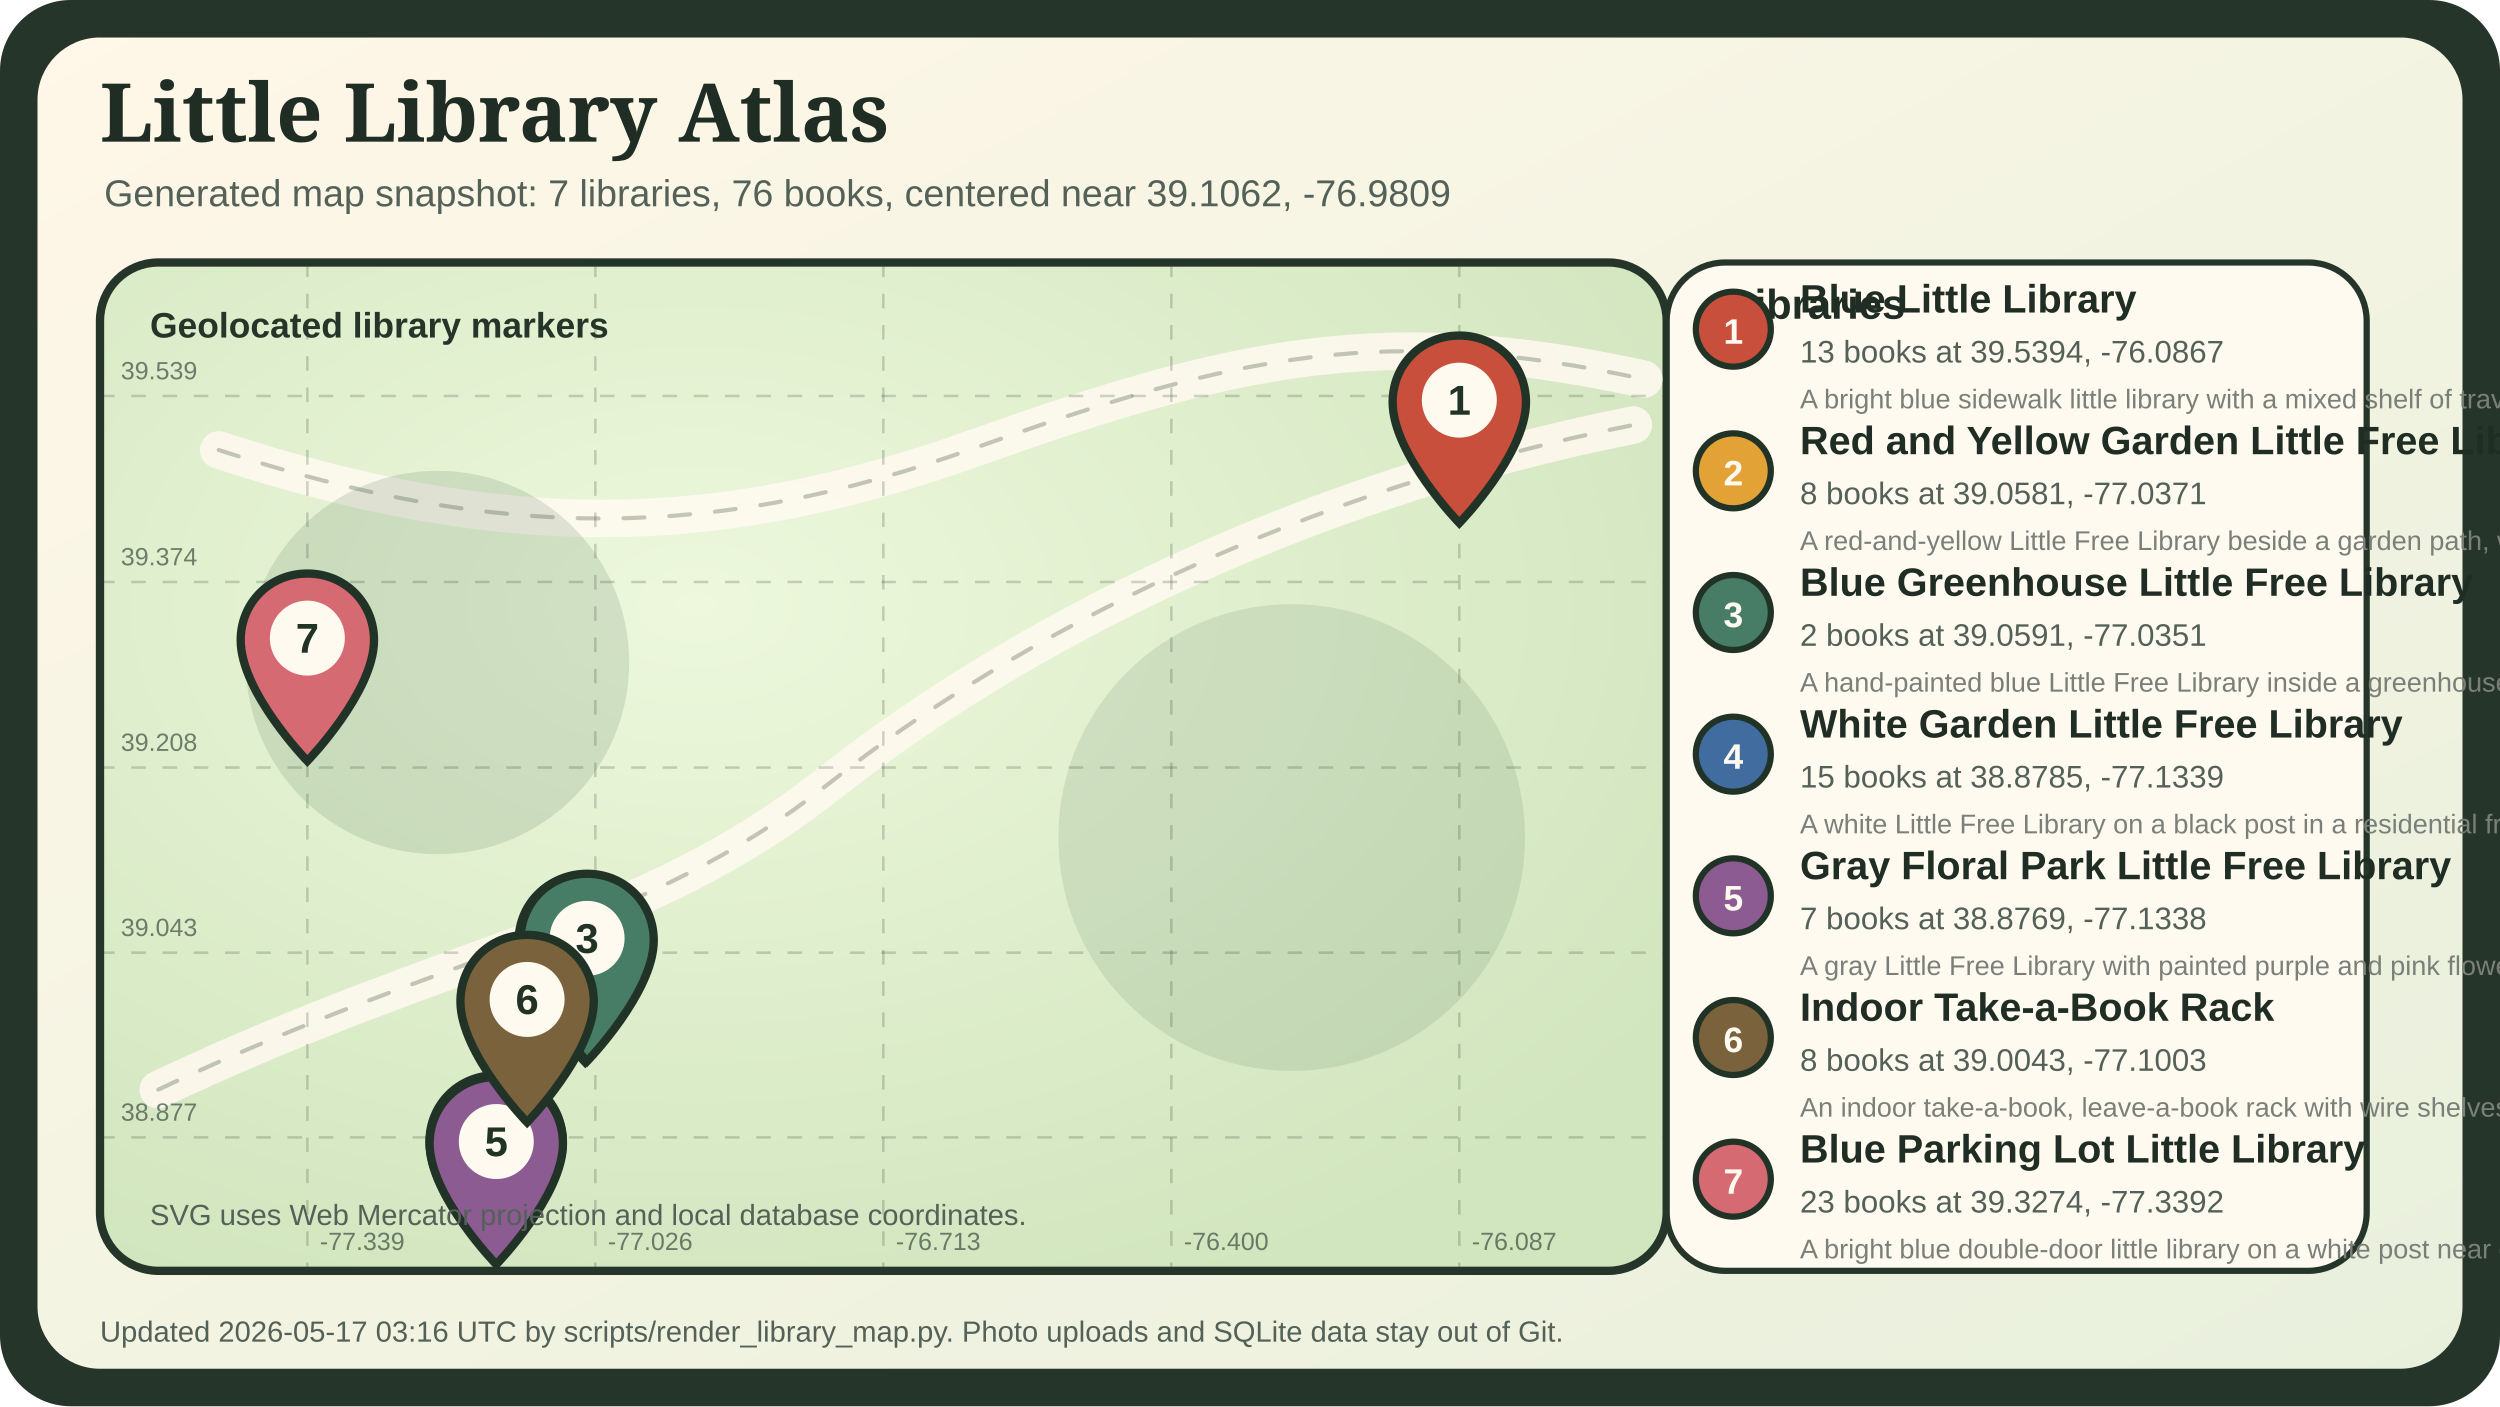
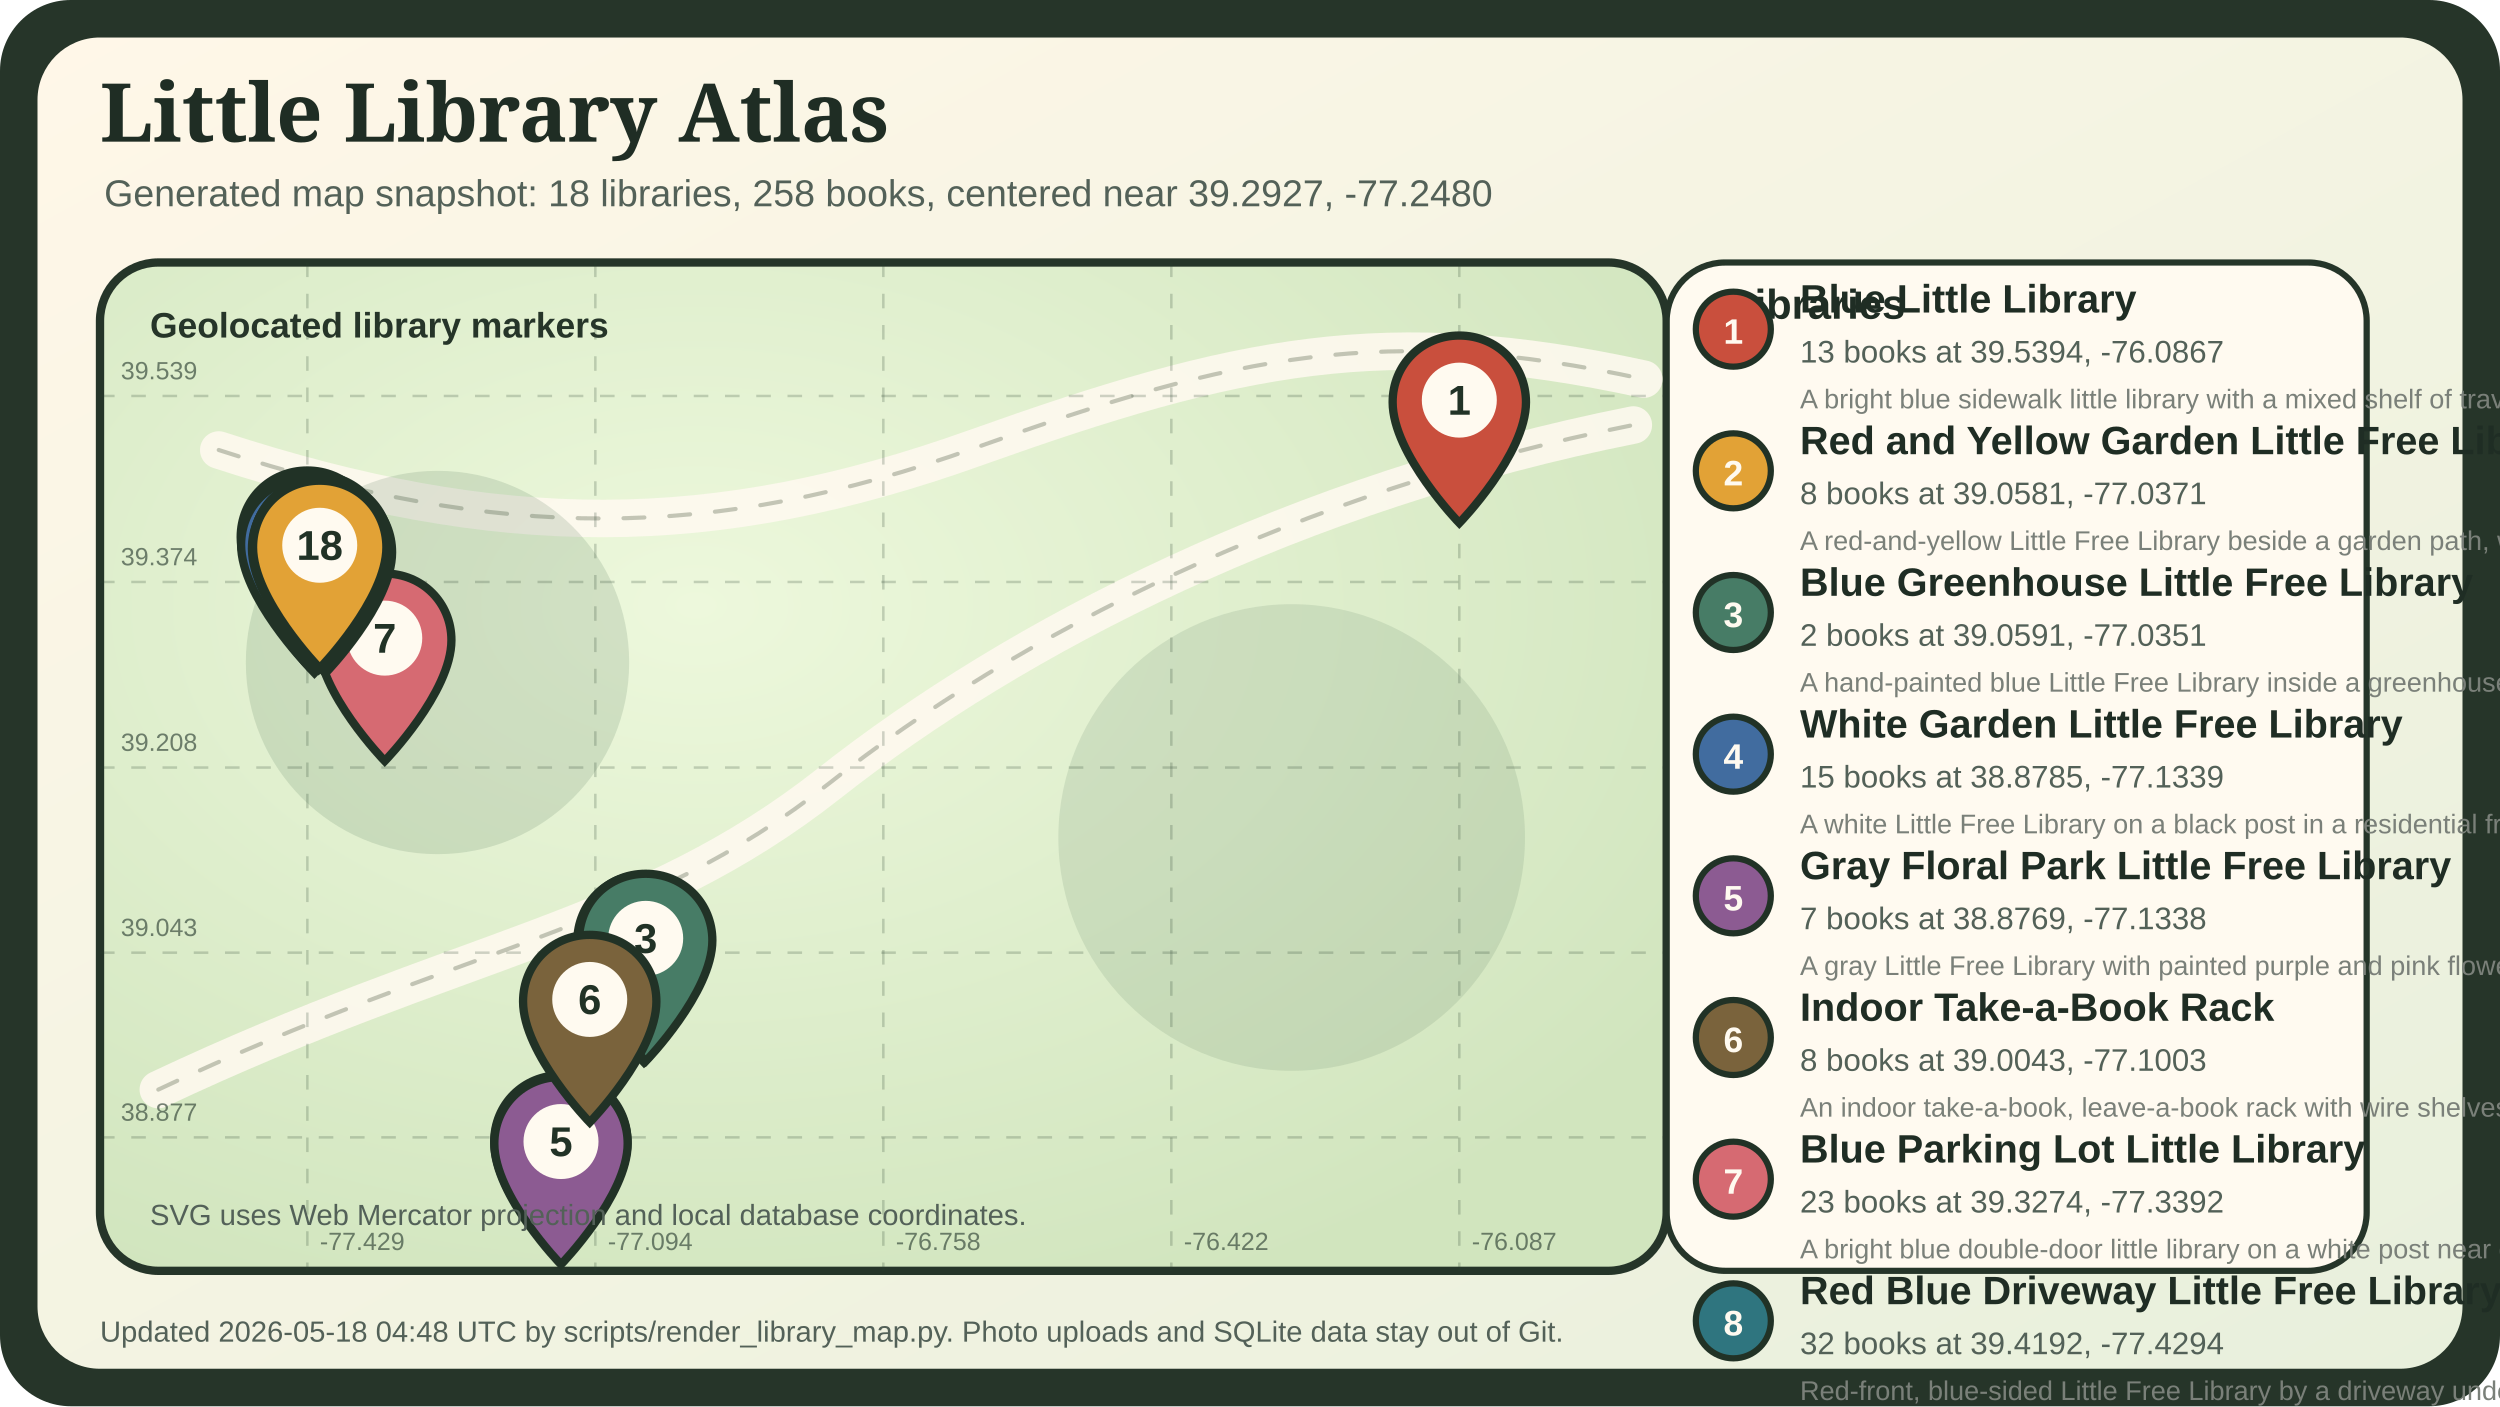
<svg xmlns="http://www.w3.org/2000/svg" width="1200" height="675" viewBox="0 0 1200 675" role="img" aria-labelledby="title desc">
  <defs>
    <linearGradient id="paper" x1="0" x2="1" y1="0" y2="1">
      <stop offset="0" stop-color="#fff7e8" />
      <stop offset="1" stop-color="#e8f0dc" />
    </linearGradient>
    <radialGradient id="park" cx="38%" cy="34%" r="75%">
      <stop offset="0" stop-color="#edf8dc" />
      <stop offset="1" stop-color="#d1e5be" />
    </radialGradient>
    <style>
      .small { font-family: Arial, sans-serif; fill: #536158; }
      .grid { stroke: rgba(41, 65, 47, 0.22); stroke-width: 1.2; stroke-dasharray: 7 8; }
      .grid-label { font-family: Arial, sans-serif; font-size: 12px; fill: rgba(46, 65, 53, 0.65); }
      .road { fill: none; stroke: rgba(255, 250, 240, 0.86); stroke-width: 18; stroke-linecap: round; }
      .road-line { fill: none; stroke: rgba(89, 102, 78, 0.35); stroke-width: 2; stroke-linecap: round; stroke-dasharray: 10 12; }
    </style>
  </defs>
  <rect width="1200" height="675" rx="34" fill="#263529" />
  <rect x="18" y="18" width="1164" height="639" rx="30" fill="url(#paper)" />
  <text x="48" y="68" fill="#1f2d24" font-family="Georgia, serif" font-size="39" font-weight="700">Little Library Atlas</text>
-   <text x="50" y="99" class="small" font-size="18">Generated map snapshot: 7 libraries, 76 books, centered near 39.1062, -76.9809</text>
+   <text x="50" y="99" class="small" font-size="18">Generated map snapshot: 18 libraries, 258 books, centered near 39.2927, -77.2480</text>
  <g>
    <rect x="48" y="126" width="752" height="484" rx="28" fill="url(#park)" stroke="#253529" stroke-width="4" />
    <path class="road" d="M76 523 C222 454, 308 447, 398 376 S623 236, 784 204" />
    <path class="road-line" d="M76 523 C222 454, 308 447, 398 376 S623 236, 784 204" />
    <path class="road" d="M105 216 C240 260, 342 260, 468 215 S665 155, 789 182" />
    <path class="road-line" d="M105 216 C240 260, 342 260, 468 215 S665 155, 789 182" />
    <circle cx="210" cy="318" r="92" fill="rgba(92, 123, 95, 0.18)" />
    <circle cx="620" cy="402" r="112" fill="rgba(92, 123, 95, 0.15)" />
    <line x1="147.53" y1="126" x2="147.53" y2="610" class="grid" />
-     <text x="153.53" y="600" class="grid-label">-77.339</text>
+     <text x="153.53" y="600" class="grid-label">-77.429</text>
    <line x1="285.76" y1="126" x2="285.76" y2="610" class="grid" />
-     <text x="291.76" y="600" class="grid-label">-77.026</text>
+     <text x="291.76" y="600" class="grid-label">-77.094</text>
    <line x1="424.00" y1="126" x2="424.00" y2="610" class="grid" />
-     <text x="430.00" y="600" class="grid-label">-76.713</text>
+     <text x="430.00" y="600" class="grid-label">-76.758</text>
    <line x1="562.24" y1="126" x2="562.24" y2="610" class="grid" />
-     <text x="568.24" y="600" class="grid-label">-76.400</text>
+     <text x="568.24" y="600" class="grid-label">-76.422</text>
    <line x1="700.47" y1="126" x2="700.47" y2="610" class="grid" />
    <text x="706.47" y="600" class="grid-label">-76.087</text>
    <line x1="48" y1="545.94" x2="800" y2="545.94" class="grid" />
    <text x="58" y="537.94" class="grid-label">38.877</text>
    <line x1="48" y1="457.28" x2="800" y2="457.28" class="grid" />
    <text x="58" y="449.28" class="grid-label">39.043</text>
    <line x1="48" y1="368.42" x2="800" y2="368.42" class="grid" />
    <text x="58" y="360.42" class="grid-label">39.208</text>
    <line x1="48" y1="279.34" x2="800" y2="279.34" class="grid" />
    <text x="58" y="271.34" class="grid-label">39.374</text>
    <line x1="48" y1="190.06" x2="800" y2="190.06" class="grid" />
    <text x="58" y="182.06" class="grid-label">39.539</text>
    <g class="marker" transform="translate(700.47 190.06)">
      <path d="M0 -29c-18 0-32 14-32 32 0 25 32 58 32 58S32 28 32 3C32 -15 18 -29 0 -29z" fill="#c94f3d" stroke="#213226" stroke-width="4" />
      <circle cx="0" cy="2" r="18" fill="#fffaf0" />
      <text x="0" y="9" text-anchor="middle" font-family="Arial, sans-serif" font-size="20" font-weight="800" fill="#213226">1</text>
    </g>
-     <g class="marker" transform="translate(280.92 448.92)">
+     <g class="marker" transform="translate(309.10 448.92)">
      <path d="M0 -29c-18 0-32 14-32 32 0 25 32 58 32 58S32 28 32 3C32 -15 18 -29 0 -29z" fill="#e2a236" stroke="#213226" stroke-width="4" />
      <circle cx="0" cy="2" r="18" fill="#fffaf0" />
      <text x="0" y="9" text-anchor="middle" font-family="Arial, sans-serif" font-size="20" font-weight="800" fill="#213226">2</text>
    </g>
-     <g class="marker" transform="translate(281.80 448.41)">
+     <g class="marker" transform="translate(309.93 448.41)">
      <path d="M0 -29c-18 0-32 14-32 32 0 25 32 58 32 58S32 28 32 3C32 -15 18 -29 0 -29z" fill="#477c66" stroke="#213226" stroke-width="4" />
      <circle cx="0" cy="2" r="18" fill="#fffaf0" />
      <text x="0" y="9" text-anchor="middle" font-family="Arial, sans-serif" font-size="20" font-weight="800" fill="#213226">3</text>
    </g>
-     <g class="marker" transform="translate(238.15 545.09)">
+     <g class="marker" transform="translate(269.21 545.09)">
      <path d="M0 -29c-18 0-32 14-32 32 0 25 32 58 32 58S32 28 32 3C32 -15 18 -29 0 -29z" fill="#416c9f" stroke="#213226" stroke-width="4" />
      <circle cx="0" cy="2" r="18" fill="#fffaf0" />
      <text x="0" y="9" text-anchor="middle" font-family="Arial, sans-serif" font-size="20" font-weight="800" fill="#213226">4</text>
    </g>
-     <g class="marker" transform="translate(238.22 545.94)">
+     <g class="marker" transform="translate(269.28 545.94)">
      <path d="M0 -29c-18 0-32 14-32 32 0 25 32 58 32 58S32 28 32 3C32 -15 18 -29 0 -29z" fill="#8c5b92" stroke="#213226" stroke-width="4" />
      <circle cx="0" cy="2" r="18" fill="#fffaf0" />
      <text x="0" y="9" text-anchor="middle" font-family="Arial, sans-serif" font-size="20" font-weight="800" fill="#213226">5</text>
    </g>
-     <g class="marker" transform="translate(253.01 477.73)">
+     <g class="marker" transform="translate(283.07 477.73)">
      <path d="M0 -29c-18 0-32 14-32 32 0 25 32 58 32 58S32 28 32 3C32 -15 18 -29 0 -29z" fill="#7a633c" stroke="#213226" stroke-width="4" />
      <circle cx="0" cy="2" r="18" fill="#fffaf0" />
      <text x="0" y="9" text-anchor="middle" font-family="Arial, sans-serif" font-size="20" font-weight="800" fill="#213226">6</text>
    </g>
-     <g class="marker" transform="translate(147.53 304.30)">
+     <g class="marker" transform="translate(184.68 304.30)">
      <path d="M0 -29c-18 0-32 14-32 32 0 25 32 58 32 58S32 28 32 3C32 -15 18 -29 0 -29z" fill="#d66a72" stroke="#213226" stroke-width="4" />
      <circle cx="0" cy="2" r="18" fill="#fffaf0" />
      <text x="0" y="9" text-anchor="middle" font-family="Arial, sans-serif" font-size="20" font-weight="800" fill="#213226">7</text>
+     </g>
+     <g class="marker" transform="translate(147.53 254.84)">
+       <path d="M0 -29c-18 0-32 14-32 32 0 25 32 58 32 58S32 28 32 3C32 -15 18 -29 0 -29z" fill="#2f757f" stroke="#213226" stroke-width="4" />
+       <circle cx="0" cy="2" r="18" fill="#fffaf0" />
+       <text x="0" y="9" text-anchor="middle" font-family="Arial, sans-serif" font-size="20" font-weight="800" fill="#213226">8</text>
+     </g>
+     <g class="marker" transform="translate(151.39 257.33)">
+       <path d="M0 -29c-18 0-32 14-32 32 0 25 32 58 32 58S32 28 32 3C32 -15 18 -29 0 -29z" fill="#c94f3d" stroke="#213226" stroke-width="4" />
+       <circle cx="0" cy="2" r="18" fill="#fffaf0" />
+       <text x="0" y="9" text-anchor="middle" font-family="Arial, sans-serif" font-size="20" font-weight="800" fill="#213226">9</text>
+     </g>
+     <g class="marker" transform="translate(152.25 257.14)">
+       <path d="M0 -29c-18 0-32 14-32 32 0 25 32 58 32 58S32 28 32 3C32 -15 18 -29 0 -29z" fill="#e2a236" stroke="#213226" stroke-width="4" />
+       <circle cx="0" cy="2" r="18" fill="#fffaf0" />
+       <text x="0" y="9" text-anchor="middle" font-family="Arial, sans-serif" font-size="20" font-weight="800" fill="#213226">10</text>
+     </g>
+     <g class="marker" transform="translate(150.94 262.03)">
+       <path d="M0 -29c-18 0-32 14-32 32 0 25 32 58 32 58S32 28 32 3C32 -15 18 -29 0 -29z" fill="#477c66" stroke="#213226" stroke-width="4" />
+       <circle cx="0" cy="2" r="18" fill="#fffaf0" />
+       <text x="0" y="9" text-anchor="middle" font-family="Arial, sans-serif" font-size="20" font-weight="800" fill="#213226">11</text>
+     </g>
+     <g class="marker" transform="translate(147.73 258.48)">
+       <path d="M0 -29c-18 0-32 14-32 32 0 25 32 58 32 58S32 28 32 3C32 -15 18 -29 0 -29z" fill="#416c9f" stroke="#213226" stroke-width="4" />
+       <circle cx="0" cy="2" r="18" fill="#fffaf0" />
+       <text x="0" y="9" text-anchor="middle" font-family="Arial, sans-serif" font-size="20" font-weight="800" fill="#213226">12</text>
+     </g>
+     <g class="marker" transform="translate(152.93 260.37)">
+       <path d="M0 -29c-18 0-32 14-32 32 0 25 32 58 32 58S32 28 32 3C32 -15 18 -29 0 -29z" fill="#8c5b92" stroke="#213226" stroke-width="4" />
+       <circle cx="0" cy="2" r="18" fill="#fffaf0" />
+       <text x="0" y="9" text-anchor="middle" font-family="Arial, sans-serif" font-size="20" font-weight="800" fill="#213226">13</text>
+     </g>
+     <g class="marker" transform="translate(156.20 262.13)">
+       <path d="M0 -29c-18 0-32 14-32 32 0 25 32 58 32 58S32 28 32 3C32 -15 18 -29 0 -29z" fill="#7a633c" stroke="#213226" stroke-width="4" />
+       <circle cx="0" cy="2" r="18" fill="#fffaf0" />
+       <text x="0" y="9" text-anchor="middle" font-family="Arial, sans-serif" font-size="20" font-weight="800" fill="#213226">14</text>
+     </g>
+     <g class="marker" transform="translate(154.99 259.64)">
+       <path d="M0 -29c-18 0-32 14-32 32 0 25 32 58 32 58S32 28 32 3C32 -15 18 -29 0 -29z" fill="#d66a72" stroke="#213226" stroke-width="4" />
+       <circle cx="0" cy="2" r="18" fill="#fffaf0" />
+       <text x="0" y="9" text-anchor="middle" font-family="Arial, sans-serif" font-size="20" font-weight="800" fill="#213226">15</text>
+     </g>
+     <g class="marker" transform="translate(153.70 258.69)">
+       <path d="M0 -29c-18 0-32 14-32 32 0 25 32 58 32 58S32 28 32 3C32 -15 18 -29 0 -29z" fill="#2f757f" stroke="#213226" stroke-width="4" />
+       <circle cx="0" cy="2" r="18" fill="#fffaf0" />
+       <text x="0" y="9" text-anchor="middle" font-family="Arial, sans-serif" font-size="20" font-weight="800" fill="#213226">16</text>
+     </g>
+     <g class="marker" transform="translate(153.35 259.35)">
+       <path d="M0 -29c-18 0-32 14-32 32 0 25 32 58 32 58S32 28 32 3C32 -15 18 -29 0 -29z" fill="#c94f3d" stroke="#213226" stroke-width="4" />
+       <circle cx="0" cy="2" r="18" fill="#fffaf0" />
+       <text x="0" y="9" text-anchor="middle" font-family="Arial, sans-serif" font-size="20" font-weight="800" fill="#213226">17</text>
+     </g>
+     <g class="marker" transform="translate(153.47 259.73)">
+       <path d="M0 -29c-18 0-32 14-32 32 0 25 32 58 32 58S32 28 32 3C32 -15 18 -29 0 -29z" fill="#e2a236" stroke="#213226" stroke-width="4" />
+       <circle cx="0" cy="2" r="18" fill="#fffaf0" />
+       <text x="0" y="9" text-anchor="middle" font-family="Arial, sans-serif" font-size="20" font-weight="800" fill="#213226">18</text>
    </g>
    <text x="72" y="162" font-family="Arial, sans-serif" font-size="17" font-weight="800" fill="#263529">Geolocated library markers</text>
    <text x="72" y="588" class="small" font-size="14">SVG uses Web Mercator projection and local database coordinates.</text>
  </g>
  <g>
    <rect x="800" y="126" width="336" height="484" rx="28" fill="#fffaf0" stroke="#253529" stroke-width="3" />
    <text x="830" y="153" font-family="Arial, sans-serif" font-size="20" font-weight="900" fill="#1f2d24">Libraries</text>
    <g transform="translate(832 166)">
      <circle cx="0" cy="-8" r="18" fill="#c94f3d" stroke="#213226" stroke-width="3" />
      <text x="0" y="-1" text-anchor="middle" font-family="Arial, sans-serif" font-size="17" font-weight="800" fill="#fffaf0">1</text>
      <text x="32" y="-16" font-family="Arial, sans-serif" font-size="19" font-weight="800" fill="#1f2d24">Blue Little Library</text>
      <text x="32" y="8" font-family="Arial, sans-serif" font-size="15" fill="#536158">13 books at 39.5394, -76.0867</text>
      <text x="32" y="30" font-family="Arial, sans-serif" font-size="13" fill="#7a8079">A bright blue sidewalk little library with a mixed shelf of travel guides, history, fiction, h...</text>
    </g>
    <g transform="translate(832 234)">
      <circle cx="0" cy="-8" r="18" fill="#e2a236" stroke="#213226" stroke-width="3" />
      <text x="0" y="-1" text-anchor="middle" font-family="Arial, sans-serif" font-size="17" font-weight="800" fill="#fffaf0">2</text>
      <text x="32" y="-16" font-family="Arial, sans-serif" font-size="19" font-weight="800" fill="#1f2d24">Red and Yellow Garden Little Free Library</text>
      <text x="32" y="8" font-family="Arial, sans-serif" font-size="15" fill="#536158">8 books at 39.0581, -77.0371</text>
      <text x="32" y="30" font-family="Arial, sans-serif" font-size="13" fill="#7a8079">A red-and-yellow Little Free Library beside a garden path, with plant-label shingles on the ro...</text>
    </g>
    <g transform="translate(832 302)">
      <circle cx="0" cy="-8" r="18" fill="#477c66" stroke="#213226" stroke-width="3" />
      <text x="0" y="-1" text-anchor="middle" font-family="Arial, sans-serif" font-size="17" font-weight="800" fill="#fffaf0">3</text>
      <text x="32" y="-16" font-family="Arial, sans-serif" font-size="19" font-weight="800" fill="#1f2d24">Blue Greenhouse Little Free Library</text>
      <text x="32" y="8" font-family="Arial, sans-serif" font-size="15" fill="#536158">2 books at 39.0591, -77.0351</text>
      <text x="32" y="30" font-family="Arial, sans-serif" font-size="13" fill="#7a8079">A hand-painted blue Little Free Library inside a greenhouse, surrounded by tropical plants and...</text>
    </g>
    <g transform="translate(832 370)">
      <circle cx="0" cy="-8" r="18" fill="#416c9f" stroke="#213226" stroke-width="3" />
      <text x="0" y="-1" text-anchor="middle" font-family="Arial, sans-serif" font-size="17" font-weight="800" fill="#fffaf0">4</text>
      <text x="32" y="-16" font-family="Arial, sans-serif" font-size="19" font-weight="800" fill="#1f2d24">White Garden Little Free Library</text>
      <text x="32" y="8" font-family="Arial, sans-serif" font-size="15" fill="#536158">15 books at 38.8785, -77.1339</text>
      <text x="32" y="30" font-family="Arial, sans-serif" font-size="13" fill="#7a8079">A white Little Free Library on a black post in a residential front garden, with a porch, lamp ...</text>
    </g>
    <g transform="translate(832 438)">
      <circle cx="0" cy="-8" r="18" fill="#8c5b92" stroke="#213226" stroke-width="3" />
      <text x="0" y="-1" text-anchor="middle" font-family="Arial, sans-serif" font-size="17" font-weight="800" fill="#fffaf0">5</text>
      <text x="32" y="-16" font-family="Arial, sans-serif" font-size="19" font-weight="800" fill="#1f2d24">Gray Floral Park Little Free Library</text>
      <text x="32" y="8" font-family="Arial, sans-serif" font-size="15" fill="#536158">7 books at 38.8769, -77.1338</text>
      <text x="32" y="30" font-family="Arial, sans-serif" font-size="13" fill="#7a8079">A gray Little Free Library with painted purple and pink flowers, mounted on a wooden post besi...</text>
    </g>
    <g transform="translate(832 506)">
      <circle cx="0" cy="-8" r="18" fill="#7a633c" stroke="#213226" stroke-width="3" />
      <text x="0" y="-1" text-anchor="middle" font-family="Arial, sans-serif" font-size="17" font-weight="800" fill="#fffaf0">6</text>
      <text x="32" y="-16" font-family="Arial, sans-serif" font-size="19" font-weight="800" fill="#1f2d24">Indoor Take-a-Book Rack</text>
      <text x="32" y="8" font-family="Arial, sans-serif" font-size="15" fill="#536158">8 books at 39.0043, -77.1003</text>
      <text x="32" y="30" font-family="Arial, sans-serif" font-size="13" fill="#7a8079">An indoor take-a-book, leave-a-book rack with wire shelves, posted against a wall with a large...</text>
    </g>
    <g transform="translate(832 574)">
      <circle cx="0" cy="-8" r="18" fill="#d66a72" stroke="#213226" stroke-width="3" />
      <text x="0" y="-1" text-anchor="middle" font-family="Arial, sans-serif" font-size="17" font-weight="800" fill="#fffaf0">7</text>
      <text x="32" y="-16" font-family="Arial, sans-serif" font-size="19" font-weight="800" fill="#1f2d24">Blue Parking Lot Little Library</text>
      <text x="32" y="8" font-family="Arial, sans-serif" font-size="15" fill="#536158">23 books at 39.3274, -77.3392</text>
      <text x="32" y="30" font-family="Arial, sans-serif" font-size="13" fill="#7a8079">A bright blue double-door little library on a white post near grass, parked cars, and a sidewa...</text>
    </g>
+     <g transform="translate(832 642)">
+       <circle cx="0" cy="-8" r="18" fill="#2f757f" stroke="#213226" stroke-width="3" />
+       <text x="0" y="-1" text-anchor="middle" font-family="Arial, sans-serif" font-size="17" font-weight="800" fill="#fffaf0">8</text>
+       <text x="32" y="-16" font-family="Arial, sans-serif" font-size="19" font-weight="800" fill="#1f2d24">Red Blue Driveway Little Free Library</text>
+       <text x="32" y="8" font-family="Arial, sans-serif" font-size="15" fill="#536158">32 books at 39.4192, -77.4294</text>
+       <text x="32" y="30" font-family="Arial, sans-serif" font-size="13" fill="#7a8079">Red-front, blue-sided Little Free Library by a driveway under a large tree. Staged from May 17...</text>
+     </g>
+     <g transform="translate(832 710)">
+       <circle cx="0" cy="-8" r="18" fill="#c94f3d" stroke="#213226" stroke-width="3" />
+       <text x="0" y="-1" text-anchor="middle" font-family="Arial, sans-serif" font-size="17" font-weight="800" fill="#fffaf0">9</text>
+       <text x="32" y="-16" font-family="Arial, sans-serif" font-size="19" font-weight="800" fill="#1f2d24">Panda Roof Civic Little Free Library</text>
+       <text x="32" y="8" font-family="Arial, sans-serif" font-size="15" fill="#536158">9 books at 39.4146, -77.4201</text>
+       <text x="32" y="30" font-family="Arial, sans-serif" font-size="13" fill="#7a8079">White panda-painted mini library with blue roof stripes near a red-brick civic or church-like ...</text>
+     </g>
+     <g transform="translate(832 778)">
+       <circle cx="0" cy="-8" r="18" fill="#e2a236" stroke="#213226" stroke-width="3" />
+       <text x="0" y="-1" text-anchor="middle" font-family="Arial, sans-serif" font-size="17" font-weight="800" fill="#fffaf0">10</text>
+       <text x="32" y="-16" font-family="Arial, sans-serif" font-size="19" font-weight="800" fill="#1f2d24">Carroll Parkway Tree Little Free Library</text>
+       <text x="32" y="8" font-family="Arial, sans-serif" font-size="15" fill="#536158">17 books at 39.4150, -77.4180</text>
+       <text x="32" y="30" font-family="Arial, sans-serif" font-size="13" fill="#7a8079">Shingle-roof wooden Little Free Library mounted beside a large tree and brick house.</text>
+     </g>
+     <g transform="translate(832 846)">
+       <circle cx="0" cy="-8" r="18" fill="#477c66" stroke="#213226" stroke-width="3" />
+       <text x="0" y="-1" text-anchor="middle" font-family="Arial, sans-serif" font-size="17" font-weight="800" fill="#fffaf0">11</text>
+       <text x="32" y="-16" font-family="Arial, sans-serif" font-size="19" font-weight="800" fill="#1f2d24">Emily Roy Weathered Green Little Free Library</text>
+       <text x="32" y="8" font-family="Arial, sans-serif" font-size="15" fill="#536158">35 books at 39.4059, -77.4212</text>
+       <text x="32" y="30" font-family="Arial, sans-serif" font-size="13" fill="#7a8079">Weathered pale-green and wood Little Free Library beside a driveway and leafy tree.</text>
+     </g>
+     <g transform="translate(832 914)">
+       <circle cx="0" cy="-8" r="18" fill="#416c9f" stroke="#213226" stroke-width="3" />
+       <text x="0" y="-1" text-anchor="middle" font-family="Arial, sans-serif" font-size="17" font-weight="800" fill="#fffaf0">12</text>
+       <text x="32" y="-16" font-family="Arial, sans-serif" font-size="19" font-weight="800" fill="#1f2d24">Blue White Neighbor Sign Little Free Library</text>
+       <text x="32" y="8" font-family="Arial, sans-serif" font-size="15" fill="#536158">17 books at 39.4125, -77.4290</text>
+       <text x="32" y="30" font-family="Arial, sans-serif" font-size="13" fill="#7a8079">Blue-and-white Little Free Library in a front-yard garden under a leafy tree, near a Class of ...</text>
+     </g>
+     <g transform="translate(832 982)">
+       <circle cx="0" cy="-8" r="18" fill="#8c5b92" stroke="#213226" stroke-width="3" />
+       <text x="0" y="-1" text-anchor="middle" font-family="Arial, sans-serif" font-size="17" font-weight="800" fill="#fffaf0">13</text>
+       <text x="32" y="-16" font-family="Arial, sans-serif" font-size="19" font-weight="800" fill="#1f2d24">Boys and Girls Club Little Free Library</text>
+       <text x="32" y="8" font-family="Arial, sans-serif" font-size="15" fill="#536158">20 books at 39.4090, -77.4163</text>
+       <text x="32" y="30" font-family="Arial, sans-serif" font-size="13" fill="#7a8079">Blue and yellow Little Free Library in front of Boys &amp; Girls Club of Frederick County.</text>
+     </g>
+     <g transform="translate(832 1050)">
+       <circle cx="0" cy="-8" r="18" fill="#7a633c" stroke="#213226" stroke-width="3" />
+       <text x="0" y="-1" text-anchor="middle" font-family="Arial, sans-serif" font-size="17" font-weight="800" fill="#fffaf0">14</text>
+       <text x="32" y="-16" font-family="Arial, sans-serif" font-size="19" font-weight="800" fill="#1f2d24">Blue Courtyard Little Free Library</text>
+       <text x="32" y="8" font-family="Arial, sans-serif" font-size="15" fill="#536158">15 books at 39.4057, -77.4084</text>
+       <text x="32" y="30" font-family="Arial, sans-serif" font-size="13" fill="#7a8079">Blue Little Free Library on a black post in a grassy courtyard beside red-brick buildings.</text>
+     </g>
+     <g transform="translate(832 1118)">
+       <circle cx="0" cy="-8" r="18" fill="#d66a72" stroke="#213226" stroke-width="3" />
+       <text x="0" y="-1" text-anchor="middle" font-family="Arial, sans-serif" font-size="17" font-weight="800" fill="#fffaf0">15</text>
+       <text x="32" y="-16" font-family="Arial, sans-serif" font-size="19" font-weight="800" fill="#1f2d24">Mint Green Sidewalk Little Library</text>
+       <text x="32" y="8" font-family="Arial, sans-serif" font-size="15" fill="#536158">4 books at 39.4103, -77.4113</text>
+       <text x="32" y="30" font-family="Arial, sans-serif" font-size="13" fill="#7a8079">Mint-green handmade sidewalk mini library with flower trim and pebble chimney near a rowhouse ...</text>
+     </g>
+     <g transform="translate(832 1186)">
+       <circle cx="0" cy="-8" r="18" fill="#2f757f" stroke="#213226" stroke-width="3" />
+       <text x="0" y="-1" text-anchor="middle" font-family="Arial, sans-serif" font-size="17" font-weight="800" fill="#fffaf0">16</text>
+       <text x="32" y="-16" font-family="Arial, sans-serif" font-size="19" font-weight="800" fill="#1f2d24">Green Purple Rowhouse Little Free Library</text>
+       <text x="32" y="8" font-family="Arial, sans-serif" font-size="15" fill="#536158">20 books at 39.4121, -77.4145</text>
+       <text x="32" y="30" font-family="Arial, sans-serif" font-size="13" fill="#7a8079">Green and purple Little Free Library on a brick sidewalk among rowhouses and purple planters.</text>
+     </g>
+     <g transform="translate(832 1254)">
+       <circle cx="0" cy="-8" r="18" fill="#c94f3d" stroke="#213226" stroke-width="3" />
+       <text x="0" y="-1" text-anchor="middle" font-family="Arial, sans-serif" font-size="17" font-weight="800" fill="#fffaf0">17</text>
+       <text x="32" y="-16" font-family="Arial, sans-serif" font-size="19" font-weight="800" fill="#1f2d24">New Wooden Rowhouse Little Free Library</text>
+       <text x="32" y="8" font-family="Arial, sans-serif" font-size="15" fill="#536158">13 books at 39.4109, -77.4153</text>
+       <text x="32" y="30" font-family="Arial, sans-serif" font-size="13" fill="#7a8079">New natural-wood Little Free Library by a rowhouse stoop near house number 214.</text>
+     </g>
+     <g transform="translate(832 1322)">
+       <circle cx="0" cy="-8" r="18" fill="#e2a236" stroke="#213226" stroke-width="3" />
+       <text x="0" y="-1" text-anchor="middle" font-family="Arial, sans-serif" font-size="17" font-weight="800" fill="#fffaf0">18</text>
+       <text x="32" y="-16" font-family="Arial, sans-serif" font-size="19" font-weight="800" fill="#1f2d24">Red Woods Trail Empty Little Library</text>
+       <text x="32" y="8" font-family="Arial, sans-serif" font-size="15" fill="#536158">0 books at 39.4102, -77.4150</text>
+       <text x="32" y="30" font-family="Arial, sans-serif" font-size="13" fill="#7a8079">Large red double-door Little Free Library in a wooded trail setting. The current upload shows ...</text>
+     </g>
  </g>
-   <text x="48" y="644" class="small" font-size="14">Updated 2026-05-17 03:16 UTC by scripts/render_library_map.py. Photo uploads and SQLite data stay out of Git.</text>
+   <text x="48" y="644" class="small" font-size="14">Updated 2026-05-18 04:48 UTC by scripts/render_library_map.py. Photo uploads and SQLite data stay out of Git.</text>
</svg>
